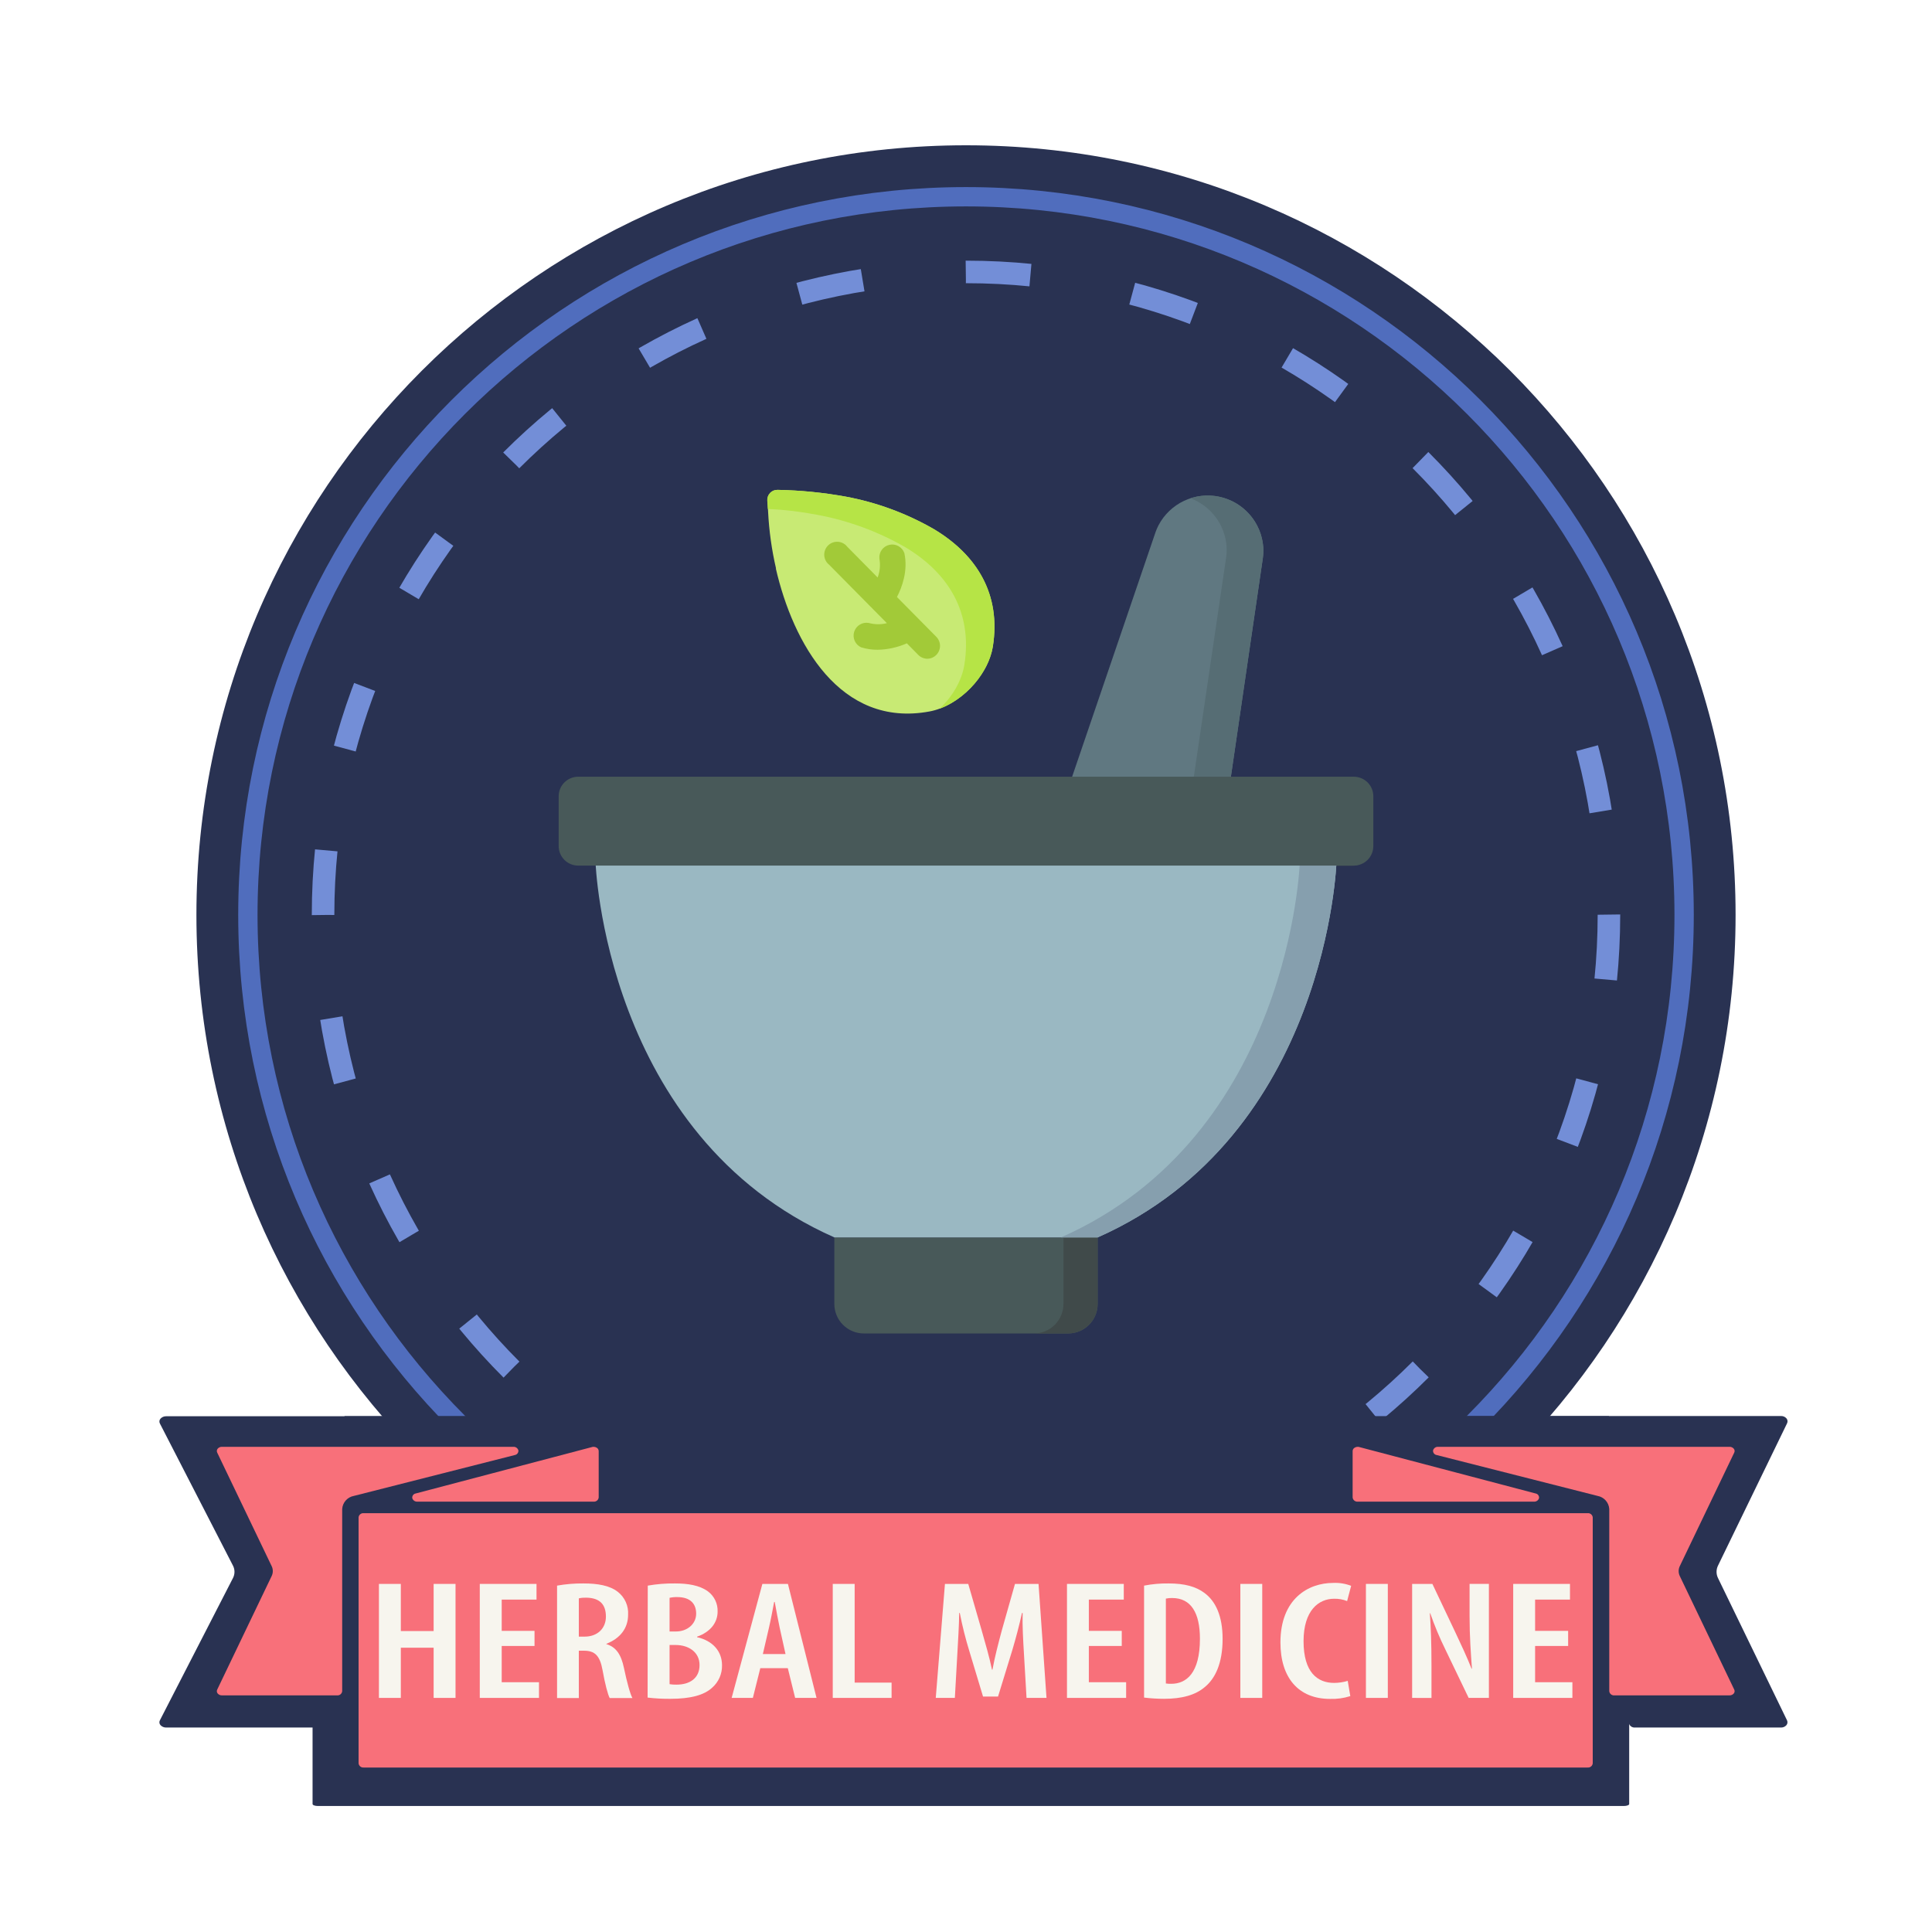
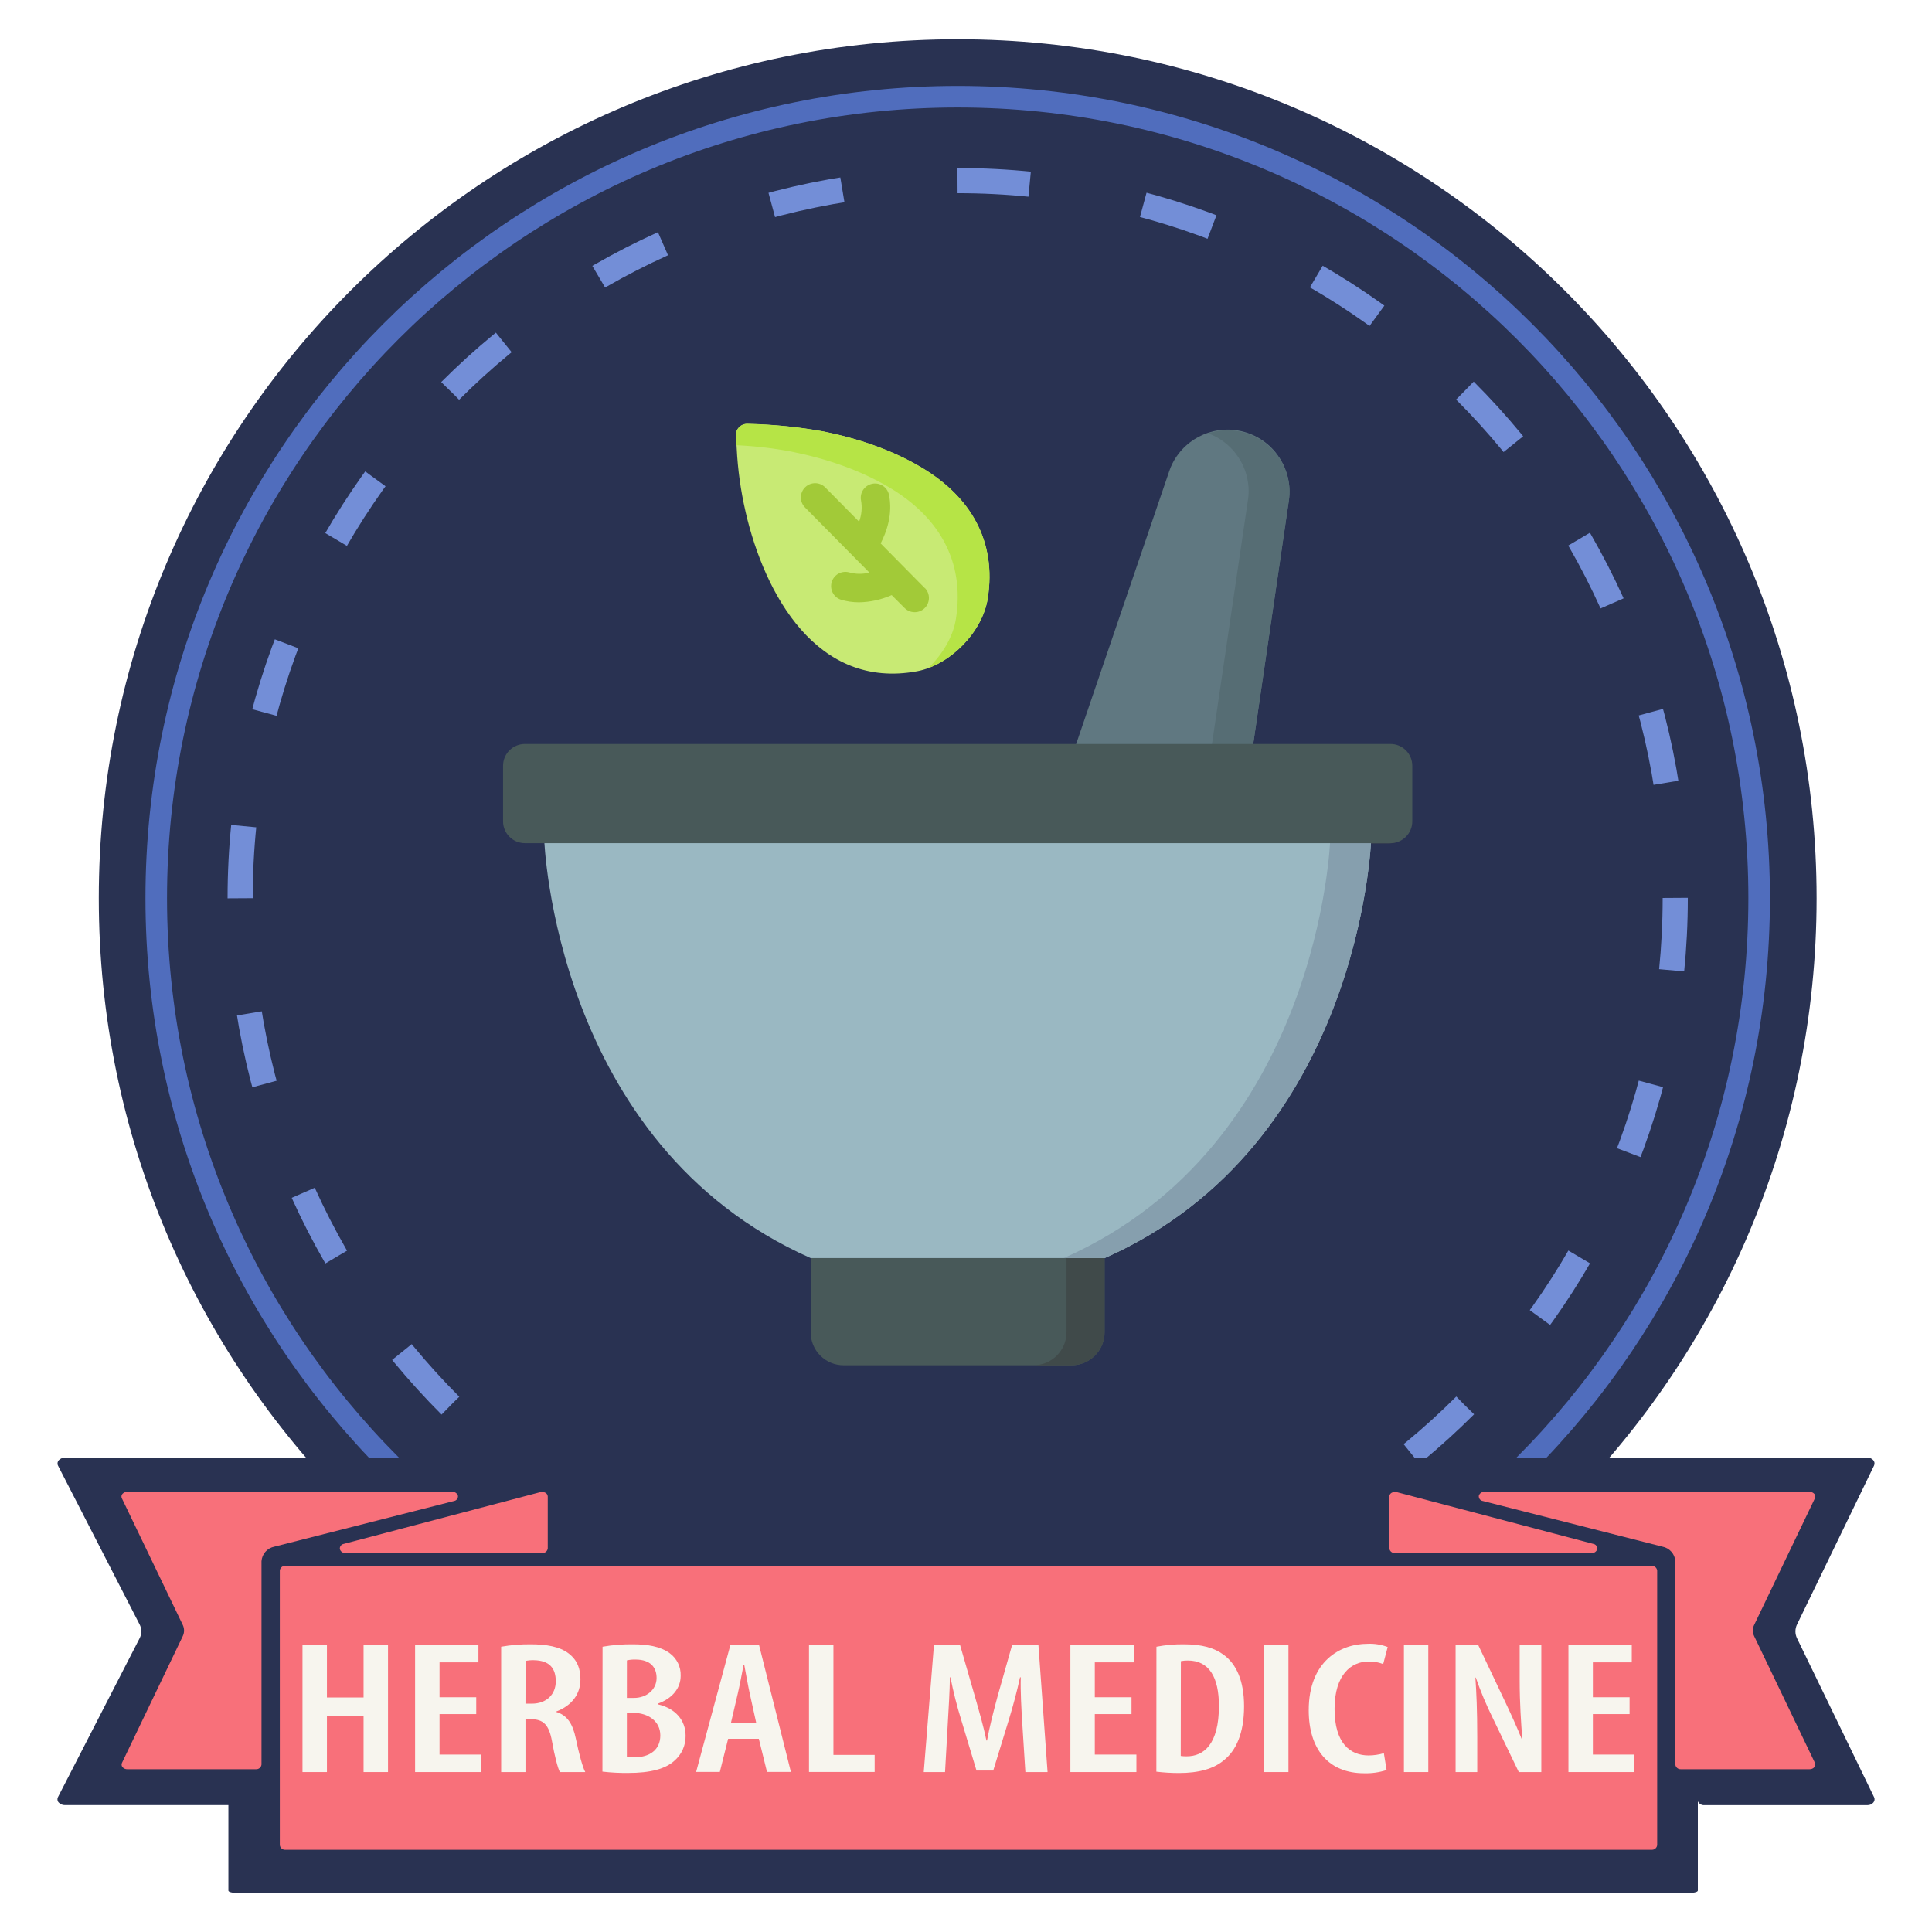
<svg xmlns="http://www.w3.org/2000/svg" viewBox="0 0 600 600">
  <g id="DESIGNED_BY_FREEPIK" data-name="DESIGNED BY FREEPIK">
-     <circle cx="300" cy="284.12" r="239" style="fill:#293252" />
-     <circle cx="300" cy="284.12" r="223.02" style="fill:none;stroke:#506dbd;stroke-miterlimit:10;stroke-width:6px" />
-     <circle cx="300" cy="284.12" r="199.67" style="fill:none;stroke:#738ed7;stroke-miterlimit:10;stroke-width:7px;stroke-dasharray:20.106,32.17" />
-     <path d="M98.75,560.87l405.52,0c.93,0,1.69-.27,1.69-.6V524.75c0-.33-.75-.6-1.68-.6l-405.53,0c-.93,0-1.68.27-1.68.61v35.48C97.06,560.6,97.81,560.87,98.75,560.87Z" style="fill:#293252" />
-     <path d="M72.34,486.2a4.2,4.2,0,0,1,0,3.9L49.65,534.27a1.31,1.31,0,0,0,.22,1.52,2.36,2.36,0,0,0,1.75.71h48a1.92,1.92,0,0,0,2.12-1.63V464c0-2.32,2-4.38,4.85-5.06l67-15.91a1.68,1.68,0,0,0,1.48-1.81,2,2,0,0,0-2.1-1.39H51.62a2.33,2.33,0,0,0-1.75.72,1.31,1.31,0,0,0-.22,1.52Z" style="fill:#293252" />
-     <path d="M80.74,531.41H520c1,0,1.83-.61,1.83-1.37v-80.1c0-.75-.82-1.36-1.83-1.36H80.74c-1,0-1.83.61-1.83,1.36V530C78.91,530.8,79.73,531.41,80.74,531.41Z" style="fill:#293252" />
-     <path d="M437.91,443,501.2,458.9c2.73.68,4.59,2.74,4.59,5.06v70.91a1.84,1.84,0,0,0,2,1.63h45.33a2.17,2.17,0,0,0,1.65-.71,1.4,1.4,0,0,0,.21-1.52L533.55,490.1a4.38,4.38,0,0,1,0-3.9L555,442a1.4,1.4,0,0,0-.21-1.52,2.14,2.14,0,0,0-1.65-.72H438.5a1.92,1.92,0,0,0-2,1.39A1.67,1.67,0,0,0,437.91,443Z" style="fill:#293252" />
-     <rect x="107" y="439.79" width="392.67" height="40.94" style="fill:#293252" />
-     <path d="M426.09,247.42V262.8a6.06,6.06,0,0,1-6.06,6.06H409.45a6.06,6.06,0,0,0,6.06-6.06V247.42a6.06,6.06,0,0,0-6.06-6.06H420A6.06,6.06,0,0,1,426.09,247.42Z" style="fill:#404a4a" />
-     <path d="M241,176.54a100.63,100.63,0,0,1-2.46-17.61c0-.41-.12-2-.22-3.47a3.12,3.12,0,0,1,3.25-3.33,133.31,133.31,0,0,1,21.14,2.11A86.65,86.65,0,0,1,290,164.31c13.52,8.09,20.88,20.38,18.33,36.46-1.48,9.33-10.54,18.49-19.65,20.18-27.79,5.17-42.4-21.22-47.74-44.41Z" style="fill:#c8ea74" />
-     <path d="M308.35,200.77C307,209,299.78,217.18,291.8,220.1c4-3.77,6.91-8.71,7.7-13.69,2.55-16.08-4.81-28.37-18.33-36.46a86.65,86.65,0,0,0-27.35-10.07,108.3,108.3,0,0,0-15.37-1.83c0-.68-.11-1.64-.17-2.59a3.12,3.12,0,0,1,3.25-3.33,132.15,132.15,0,0,1,21.14,2.11A86.65,86.65,0,0,1,290,164.31C303.54,172.4,310.9,184.69,308.35,200.77Z" style="fill:#b6e446" />
-     <path d="M332.35,243l26.5-77.7a16.54,16.54,0,0,1,.93-2.16A17.28,17.28,0,0,1,392.32,170a17.54,17.54,0,0,1-.13,3.32L382,243Z" style="fill:#607881" />
-     <path d="M392.19,173.32,382,243H370.49l10.31-69.93a17.54,17.54,0,0,0,.13-3.32,17.32,17.32,0,0,0-11.22-15A17.3,17.3,0,0,1,392.32,170a18.41,18.41,0,0,1-.13,3.32Z" style="fill:#566d74" />
-     <path d="M331.71,414.12H268.29a9.17,9.17,0,0,1-9.18-9.17V384.28h81.78V405A9.17,9.17,0,0,1,331.71,414.12Z" style="fill:#485959" />
-     <path d="M340.89,384.28v20.64a9.2,9.2,0,0,1-9.21,9.2H321.07a9.19,9.19,0,0,0,9.2-9.2V384.28Z" style="fill:#404a4a" />
-     <path d="M184.94,267.62s2.71,85,74.16,116.66h81.8c71.45-31.65,74.16-116.66,74.16-116.66Z" style="fill:#9ab8c2" />
-     <path d="M415.06,267.62s-2.71,85-74.15,116.66H329.52c71.45-31.65,74.16-116.66,74.16-116.66Z" style="fill:#869fae" />
-     <path d="M420.44,268.82H179.56a6.06,6.06,0,0,1-6.06-6.07V247.28a6.06,6.06,0,0,1,6.06-6.06H420.44a6.06,6.06,0,0,1,6.06,6.06v15.47a6.06,6.06,0,0,1-6.06,6.07Z" style="fill:#485959" />
-     <path d="M290.83,197.82l-12.27-12.41c1.59-3.08,3.47-8.16,2.3-13.63a4,4,0,0,0-7.76,1.67,11.07,11.07,0,0,1-.54,5.9l-9.41-9.53a4,4,0,1,0-5.64,5.58l17.92,18.13a11,11,0,0,1-5.65-.07,4,4,0,0,0-2.37,7.57,17.18,17.18,0,0,0,5.12.76,23.46,23.46,0,0,0,9.1-2l3.56,3.61a4,4,0,0,0,2.82,1.18,4,4,0,0,0,2.82-6.76Z" style="fill:#a2ca38" />
-     <path d="M112.94,548.92H493.06a1.46,1.46,0,0,0,1.58-1.3V471.23a1.46,1.46,0,0,0-1.58-1.3H112.94a1.46,1.46,0,0,0-1.58,1.3v76.39A1.46,1.46,0,0,0,112.94,548.92Z" style="fill:#f8707a" />
-     <path d="M446.15,451.87l50,12.7a4.42,4.42,0,0,1,3.62,4.05v56.59a1.45,1.45,0,0,0,1.58,1.3h35.78a1.67,1.67,0,0,0,1.3-.57,1.1,1.1,0,0,0,.16-1.21l-16.91-35.26a3.54,3.54,0,0,1,0-3.11l16.91-35.25a1.12,1.12,0,0,0-.16-1.22,1.7,1.7,0,0,0-1.3-.57H446.61a1.53,1.53,0,0,0-1.56,1.11A1.32,1.32,0,0,0,446.15,451.87Z" style="fill:#f8707a" />
-     <path d="M84.36,486.36a3.54,3.54,0,0,1,0,3.11L67.45,524.73a1.1,1.1,0,0,0,.16,1.21,1.67,1.67,0,0,0,1.3.57h35.78a1.45,1.45,0,0,0,1.58-1.3V468.62a4.42,4.42,0,0,1,3.62-4.05l50-12.7a1.32,1.32,0,0,0,1.1-1.44,1.53,1.53,0,0,0-1.56-1.11H68.91a1.7,1.7,0,0,0-1.3.57,1.12,1.12,0,0,0-.16,1.22Z" style="fill:#f8707a" />
-     <path d="M421.65,466.35H476.4a1.52,1.52,0,0,0,1.56-1.1,1.29,1.29,0,0,0-1.07-1.44l-54.76-14.42a1.59,1.59,0,0,0-.48-.07,1.76,1.76,0,0,0-.93.26,1.23,1.23,0,0,0-.65,1.05v14.42A1.46,1.46,0,0,0,421.65,466.35Z" style="fill:#f8707a" />
-     <path d="M129.6,466.35h54.75a1.46,1.46,0,0,0,1.58-1.3V450.63a1.23,1.23,0,0,0-.65-1.05,1.76,1.76,0,0,0-.93-.26,1.59,1.59,0,0,0-.48.07l-54.76,14.42a1.3,1.3,0,0,0-1.08,1.44A1.54,1.54,0,0,0,129.6,466.35Z" style="fill:#f8707a" />
-     <path d="M124.48,491.9v14.64h10.19V491.9h6.8v35.4h-6.8V511.71H124.48V527.3h-6.8V491.9Z" style="fill:#f7f5ee" />
-     <path d="M166,511.17H155.81v11.26h11.58v4.87H149V491.9h17.62v4.87H155.81v9.71H166Z" style="fill:#f7f5ee" />
-     <path d="M173,492.43a44.33,44.33,0,0,1,8.19-.68c4.41,0,8.11.63,10.64,2.58a8.36,8.36,0,0,1,3.23,7.16c0,4.12-2.4,7.31-6.74,9v.11c3,.89,4.59,3.24,5.46,7.43s1.93,8.1,2.62,9.31h-7.05c-.57-1-1.48-4.49-2.21-8.6-.83-4.61-2.42-6.1-5.82-6.1h-1.56v14.7H173Zm6.76,15.84h1.77c4.09,0,6.64-2.62,6.64-6.21s-1.7-5.83-6.13-5.89a9.26,9.26,0,0,0-2.28.21Z" style="fill:#f7f5ee" />
-     <path d="M201.17,492.43a45.8,45.8,0,0,1,8.46-.68c3.93,0,7.58.54,10.23,2.47a7.48,7.48,0,0,1,3,6.28c0,3.35-2.17,6.31-6.38,7.78v.16c5,1.14,7.75,4.49,7.75,8.72a9,9,0,0,1-3.1,7c-2.5,2.29-6.69,3.42-12.87,3.42a55.48,55.48,0,0,1-7.14-.38Zm6.77,14.24h2c3.46,0,6.26-2.3,6.26-5.54,0-2.9-1.64-5.14-5.87-5.14a9.78,9.78,0,0,0-2.39.23Zm0,16.36a11.5,11.5,0,0,0,2.14.15c4.16,0,7.17-2,7.17-6.08s-3.46-6.21-7.36-6.23h-1.95Z" style="fill:#f7f5ee" />
-     <path d="M236.12,518.07l-2.31,9.23h-6.59l9.54-35.4h7.94l8.88,35.4h-6.64l-2.28-9.23Zm7.83-4.39-1.8-8.12c-.51-2.32-1.08-5.58-1.55-8.06h-.18c-.47,2.5-1.11,5.87-1.63,8.08l-1.88,8.1Z" style="fill:#f7f5ee" />
-     <path d="M258.62,491.9h6.8v30.65h11.47v4.75H258.62Z" style="fill:#f7f5ee" />
-     <path d="M318,513.63c-.24-4-.53-8.79-.41-12.7h-.21c-.83,3.87-2,8.17-3,11.54l-4.43,14.41h-4.66l-4.22-14a115.87,115.87,0,0,1-3-11.95h-.18c-.06,4-.35,8.69-.59,12.88l-.76,13.49h-5.93l2.85-35.4h7.24l4.14,14.33c1.3,4.57,2.39,8.28,3.23,12.3h.15c.74-4,1.69-7.69,2.93-12.3l4.06-14.33h7.32L325,527.3H318.8Z" style="fill:#f7f5ee" />
-     <path d="M348.37,511.17H338.15v11.26h11.58v4.87H331.36V491.9H349v4.87H338.15v9.71h10.22Z" style="fill:#f7f5ee" />
-     <path d="M355.3,492.43a37.23,37.23,0,0,1,7.63-.68c5,0,8.52,1,11.09,2.93,3.52,2.57,5.67,7.2,5.67,14.3,0,7.59-2.3,12.35-5.59,15-2.86,2.42-7,3.6-12.54,3.6a52,52,0,0,1-6.26-.38Zm6.77,30.39a9.94,9.94,0,0,0,1.66.1c4.65,0,8.92-3.23,8.92-14,0-8-2.75-12.64-8.63-12.64a8.62,8.62,0,0,0-1.95.18Z" style="fill:#f7f5ee" />
-     <path d="M392,491.9v35.4h-6.8V491.9Z" style="fill:#f7f5ee" />
-     <path d="M419.35,526.74a18.49,18.49,0,0,1-6.31.87c-9.8,0-15.39-6.59-15.39-17.52,0-13.62,8.71-18.5,16.35-18.5a13.8,13.8,0,0,1,5.61.9l-1.25,4.74a10.08,10.08,0,0,0-4.08-.72c-4.68,0-9.45,3.52-9.45,13.19s4.32,12.94,9.49,12.94a14.81,14.81,0,0,0,4.23-.63Z" style="fill:#f7f5ee" />
-     <path d="M431,491.9v35.4h-6.8V491.9Z" style="fill:#f7f5ee" />
-     <path d="M438.55,527.3V491.9h6.29L452,507c1.52,3.21,3.67,7.81,5,11.22h.13c-.34-4.54-.74-10-.74-16.33v-10h6v35.4h-6.29l-7.25-15.07A97.62,97.62,0,0,1,444.17,501h-.12c.3,4.09.51,9.11.51,16.43v9.89Z" style="fill:#f7f5ee" />
-     <path d="M487,511.17H476.74v11.26h11.58v4.87H469.94V491.9h17.63v4.87H476.74v9.71H487Z" style="fill:#f7f5ee" />
+     <circle cx="297.42" cy="278.93" r="266.74" style="fill:#293252" />
+     <circle cx="297.42" cy="278.93" r="248.9" style="fill:none;stroke:#506dbd;stroke-miterlimit:10;stroke-width:6.696px" />
+     <circle cx="297.42" cy="278.93" r="222.84" style="fill:none;stroke:#738ed7;stroke-miterlimit:10;stroke-width:7.812px;stroke-dasharray:22.44,35.903" />
+     <path d="M72.81,587.8l452.59,0c1,0,1.88-.3,1.88-.68v-39.6c0-.37-.84-.68-1.88-.67l-452.59,0c-1,0-1.88.3-1.88.68v39.6C70.93,587.5,71.77,587.8,72.81,587.8Z" style="fill:#293252" />
+     <path d="M43.34,504.46a4.65,4.65,0,0,1,0,4.35L18,558.11a1.47,1.47,0,0,0,.24,1.69,2.61,2.61,0,0,0,1.95.8H73.78a2.14,2.14,0,0,0,2.36-1.82V479.64c0-2.59,2.2-4.88,5.42-5.65l74.79-17.76a1.86,1.86,0,0,0,1.64-2,2.27,2.27,0,0,0-2.34-1.55H20.21a2.61,2.61,0,0,0-1.95.8,1.47,1.47,0,0,0-.24,1.69Z" style="fill:#293252" />
+     <path d="M52.71,554.92H543c1.13,0,2-.69,2-1.53V464c0-.85-.91-1.53-2-1.53H52.71c-1.12,0-2,.68-2,1.53v89.39C50.68,554.23,51.59,554.92,52.71,554.92Z" style="fill:#293252" />
+     <path d="M451.34,456.23,522,474c3,.77,5.11,3.06,5.11,5.65v79.14a2.06,2.06,0,0,0,2.24,1.82h50.59a2.38,2.38,0,0,0,1.84-.8,1.53,1.53,0,0,0,.23-1.69l-23.91-49.3a4.89,4.89,0,0,1,0-4.35L582,455.16a1.53,1.53,0,0,0-.23-1.69,2.38,2.38,0,0,0-1.84-.8H452a2.15,2.15,0,0,0-2.21,1.55A1.84,1.84,0,0,0,451.34,456.23Z" style="fill:#293252" />
+     <rect x="82.02" y="452.67" width="438.24" height="45.69" style="fill:#293252" />
+     <path d="M438.15,238v17.17a6.77,6.77,0,0,1-6.77,6.76h-11.8a6.76,6.76,0,0,0,6.76-6.76V238a6.76,6.76,0,0,0-6.76-6.77h11.8A6.77,6.77,0,0,1,438.15,238Z" style="fill:#404a4a" />
+     <path d="M231.53,158.86a112.27,112.27,0,0,1-2.74-19.65c0-.45-.13-2.17-.25-3.87a3.49,3.49,0,0,1,3.63-3.72A150.13,150.13,0,0,1,255.76,134c10.61,2.15,21.21,5.67,30.53,11.25,15.08,9,23.3,22.74,20.45,40.69-1.65,10.41-11.76,20.63-21.92,22.52-31,5.77-47.33-23.68-53.29-49.57Z" style="fill:#c8ea74" />
+     <path d="M306.74,185.91c-1.46,9.23-9.56,18.31-18.47,21.57,4.42-4.21,7.72-9.72,8.6-15.28,2.84-17.94-5.37-31.66-20.46-40.69-9.32-5.58-19.91-9.1-30.53-11.24a121.73,121.73,0,0,0-17.15-2l-.19-2.89a3.49,3.49,0,0,1,3.63-3.72A150.13,150.13,0,0,1,255.76,134c10.61,2.15,21.21,5.67,30.53,11.25C301.37,154.24,309.59,168,306.74,185.91Z" style="fill:#b6e446" />
+     <path d="M333.53,233.06l29.58-86.71a17.24,17.24,0,0,1,1-2.42,19.22,19.22,0,0,1,36.17,11.34L388.9,233.06Z" style="fill:#607881" />
+     <path d="M400.31,155.27,388.9,233.06H376.1L387.6,155a18.28,18.28,0,0,0,.14-3.7,19.26,19.26,0,0,0-12.52-16.73,19.3,19.3,0,0,1,25.24,17,19.93,19.93,0,0,1-.15,3.7Z" style="fill:#566d74" />
+     <path d="M332.81,424H262a10.23,10.23,0,0,1-10.24-10.24V390.71h91.27v23.07A10.24,10.24,0,0,1,332.81,424Z" style="fill:#485959" />
+     <path d="M343.05,390.71v23A10.27,10.27,0,0,1,332.78,424H320.94a10.27,10.27,0,0,0,10.27-10.27v-23Z" style="fill:#404a4a" />
+     <path d="M169,260.51s3,94.88,82.76,130.2h91.31c79.73-35.32,82.76-130.2,82.76-130.2Z" style="fill:#9ab8c2" />
+     <path d="M425.84,260.51s-3,94.88-82.76,130.2H330.37c79.74-35.32,82.76-130.2,82.76-130.2Z" style="fill:#869fae" />
+     <path d="M431.84,261.85H163a6.77,6.77,0,0,1-6.77-6.77V237.82a6.77,6.77,0,0,1,6.77-6.77H431.84a6.76,6.76,0,0,1,6.76,6.77v17.26a6.77,6.77,0,0,1-6.76,6.77Z" style="fill:#485959" />
+     <path d="M287.19,182.62l-13.7-13.86c1.78-3.43,3.88-9.11,2.57-15.21a4.43,4.43,0,0,0-8.66,1.86,12.39,12.39,0,0,1-.6,6.59l-10.51-10.63a4.42,4.42,0,1,0-6.29,6.22l20,20.23a12.18,12.18,0,0,1-6.31-.07,4.43,4.43,0,0,0-2.64,8.45,19.29,19.29,0,0,0,5.71.85,26.14,26.14,0,0,0,10.16-2.24l4,4a4.42,4.42,0,1,0,6.29-6.22Z" style="fill:#a2ca38" />
+     <path d="M88.66,574.46H512.88a1.63,1.63,0,0,0,1.77-1.45V487.76a1.63,1.63,0,0,0-1.77-1.46H88.66a1.62,1.62,0,0,0-1.76,1.46V573A1.62,1.62,0,0,0,88.66,574.46Z" style="fill:#f8707a" />
+     <path d="M460.53,466.15l55.76,14.18a4.93,4.93,0,0,1,4,4.51V548a1.63,1.63,0,0,0,1.76,1.45H562a1.88,1.88,0,0,0,1.46-.63,1.23,1.23,0,0,0,.18-1.35l-18.87-39.35a3.94,3.94,0,0,1,0-3.48l18.87-39.34a1.24,1.24,0,0,0-.18-1.36,1.91,1.91,0,0,0-1.46-.63h-101a1.69,1.69,0,0,0-1.74,1.23A1.47,1.47,0,0,0,460.53,466.15Z" style="fill:#f8707a" />
+     <path d="M56.76,504.64a4,4,0,0,1,0,3.48L37.88,547.47a1.23,1.23,0,0,0,.18,1.35,1.89,1.89,0,0,0,1.46.63H79.45A1.63,1.63,0,0,0,81.21,548V484.84a4.93,4.93,0,0,1,4-4.51L141,466.15a1.47,1.47,0,0,0,1.22-1.61,1.69,1.69,0,0,0-1.74-1.23h-101a1.93,1.93,0,0,0-1.46.63,1.24,1.24,0,0,0-.18,1.36Z" style="fill:#f8707a" />
+     <path d="M433.19,482.31H494.3a1.69,1.69,0,0,0,1.74-1.23,1.46,1.46,0,0,0-1.2-1.61l-61.11-16.09a2,2,0,0,0-.54-.07,2,2,0,0,0-1,.28,1.39,1.39,0,0,0-.72,1.17v16.1A1.63,1.63,0,0,0,433.19,482.31Z" style="fill:#f8707a" />
+     <path d="M107.24,482.31h61.11a1.63,1.63,0,0,0,1.76-1.45v-16.1a1.39,1.39,0,0,0-.72-1.17,2,2,0,0,0-1-.28,2,2,0,0,0-.54.07l-61.1,16.09a1.47,1.47,0,0,0-1.21,1.61A1.69,1.69,0,0,0,107.24,482.31Z" style="fill:#f8707a" />
+     <path d="M101.53,510.83v16.34h11.38V510.83h7.59v39.5h-7.59v-17.4H101.53v17.4H93.94v-39.5Z" style="fill:#f7f5ee" />
+     <path d="M147.9,532.33H136.5V544.9h12.92v5.43H128.91v-39.5h19.67v5.43H136.5V527.1h11.4Z" style="fill:#f7f5ee" />
+     <path d="M155.64,511.41a49.91,49.91,0,0,1,9.14-.76c4.92,0,9.05.71,11.87,2.89,2.67,2.08,3.61,4.72,3.61,8,0,4.6-2.68,8.15-7.52,10v.12c3.37,1,5.12,3.62,6.09,8.29,1,4.84,2.15,9,2.93,10.39h-7.88c-.63-1.13-1.64-5-2.46-9.6-.93-5.14-2.7-6.81-6.49-6.81h-1.74v16.41h-7.55Zm7.55,17.68h2c4.56,0,7.41-2.92,7.41-6.93s-1.9-6.5-6.84-6.57a10.73,10.73,0,0,0-2.54.23Z" style="fill:#f7f5ee" />
+     <path d="M187.13,511.41a51.13,51.13,0,0,1,9.43-.76c4.39,0,8.47.61,11.42,2.77a8.31,8.31,0,0,1,3.41,7c0,3.74-2.42,7-7.12,8.68v.19c5.54,1.27,8.65,5,8.65,9.72a10,10,0,0,1-3.46,7.79c-2.79,2.55-7.47,3.81-14.37,3.81a62.9,62.9,0,0,1-8-.42Zm7.55,15.9h2.23c3.87,0,7-2.57,7-6.19,0-3.23-1.83-5.73-6.55-5.73a10.34,10.34,0,0,0-2.67.26Zm0,18.26a13.12,13.12,0,0,0,2.39.17c4.64,0,8-2.29,8-6.79s-3.87-6.93-8.21-7h-2.18Z" style="fill:#f7f5ee" />
+     <path d="M226.13,540l-2.58,10.29h-7.36l10.66-39.5h8.86l9.91,39.5H238.2L235.66,540Zm8.73-4.91-2-9.07c-.57-2.58-1.21-6.22-1.73-9h-.2c-.53,2.79-1.24,6.56-1.82,9l-2.1,9Z" style="fill:#f7f5ee" />
+     <path d="M251.24,510.83h7.59V545h12.8v5.3H251.24Z" style="fill:#f7f5ee" />
+     <path d="M317.47,535.08c-.27-4.43-.59-9.81-.46-14.17h-.23c-.94,4.31-2.22,9.11-3.38,12.87l-4.94,16.08h-5.2l-4.71-15.62a127.86,127.86,0,0,1-3.38-13.33H295c-.06,4.46-.39,9.69-.66,14.37l-.85,15.05h-6.61l3.17-39.5h8.09l4.62,16c1.45,5.1,2.66,9.24,3.59,13.72h.18c.82-4.43,1.89-8.58,3.27-13.72l4.53-16h8.16l2.84,39.5h-6.89Z" style="fill:#f7f5ee" />
+     <path d="M351.4,532.33H340V544.9h12.92v5.43H332.42v-39.5h19.67v5.43H340V527.1H351.4Z" style="fill:#f7f5ee" />
+     <path d="M359.14,511.41a42.36,42.36,0,0,1,8.51-.76c5.58,0,9.51,1.11,12.38,3.27,3.93,2.87,6.33,8.05,6.33,16,0,8.47-2.57,13.79-6.24,16.71-3.19,2.71-7.86,4-14,4a58.93,58.93,0,0,1-7-.42Zm7.55,33.92a11.32,11.32,0,0,0,1.86.11c5.19,0,10-3.6,10-15.64,0-8.94-3.07-14.11-9.64-14.11a10.1,10.1,0,0,0-2.18.2Z" style="fill:#f7f5ee" />
+     <path d="M400.14,510.83v39.5h-7.59v-39.5Z" style="fill:#f7f5ee" />
+     <path d="M430.62,549.7a20.55,20.55,0,0,1-7,1c-10.94,0-17.18-7.36-17.18-19.56,0-15.2,9.73-20.64,18.25-20.64a15.52,15.52,0,0,1,6.27,1l-1.4,5.3A11.15,11.15,0,0,0,425,516c-5.22,0-10.54,3.94-10.54,14.73,0,10.64,4.83,14.44,10.59,14.44a16.87,16.87,0,0,0,4.72-.7Z" style="fill:#f7f5ee" />
+     <path d="M443.57,510.83v39.5H436v-39.5Z" style="fill:#f7f5ee" />
+     <path d="M452.05,550.33v-39.5h7l8,16.86c1.7,3.58,4.09,8.71,5.58,12.52h.14c-.38-5.07-.82-11.16-.82-18.22V510.83h6.72v39.5h-7l-8.1-16.81A107.07,107.07,0,0,1,458.33,521h-.14c.33,4.56.58,10.16.58,18.33v11Z" style="fill:#f7f5ee" />
+     <path d="M506.08,532.33h-11.4V544.9H507.6v5.43H487.09v-39.5h19.67v5.43H494.68V527.1h11.4Z" style="fill:#f7f5ee" />
  </g>
</svg>
